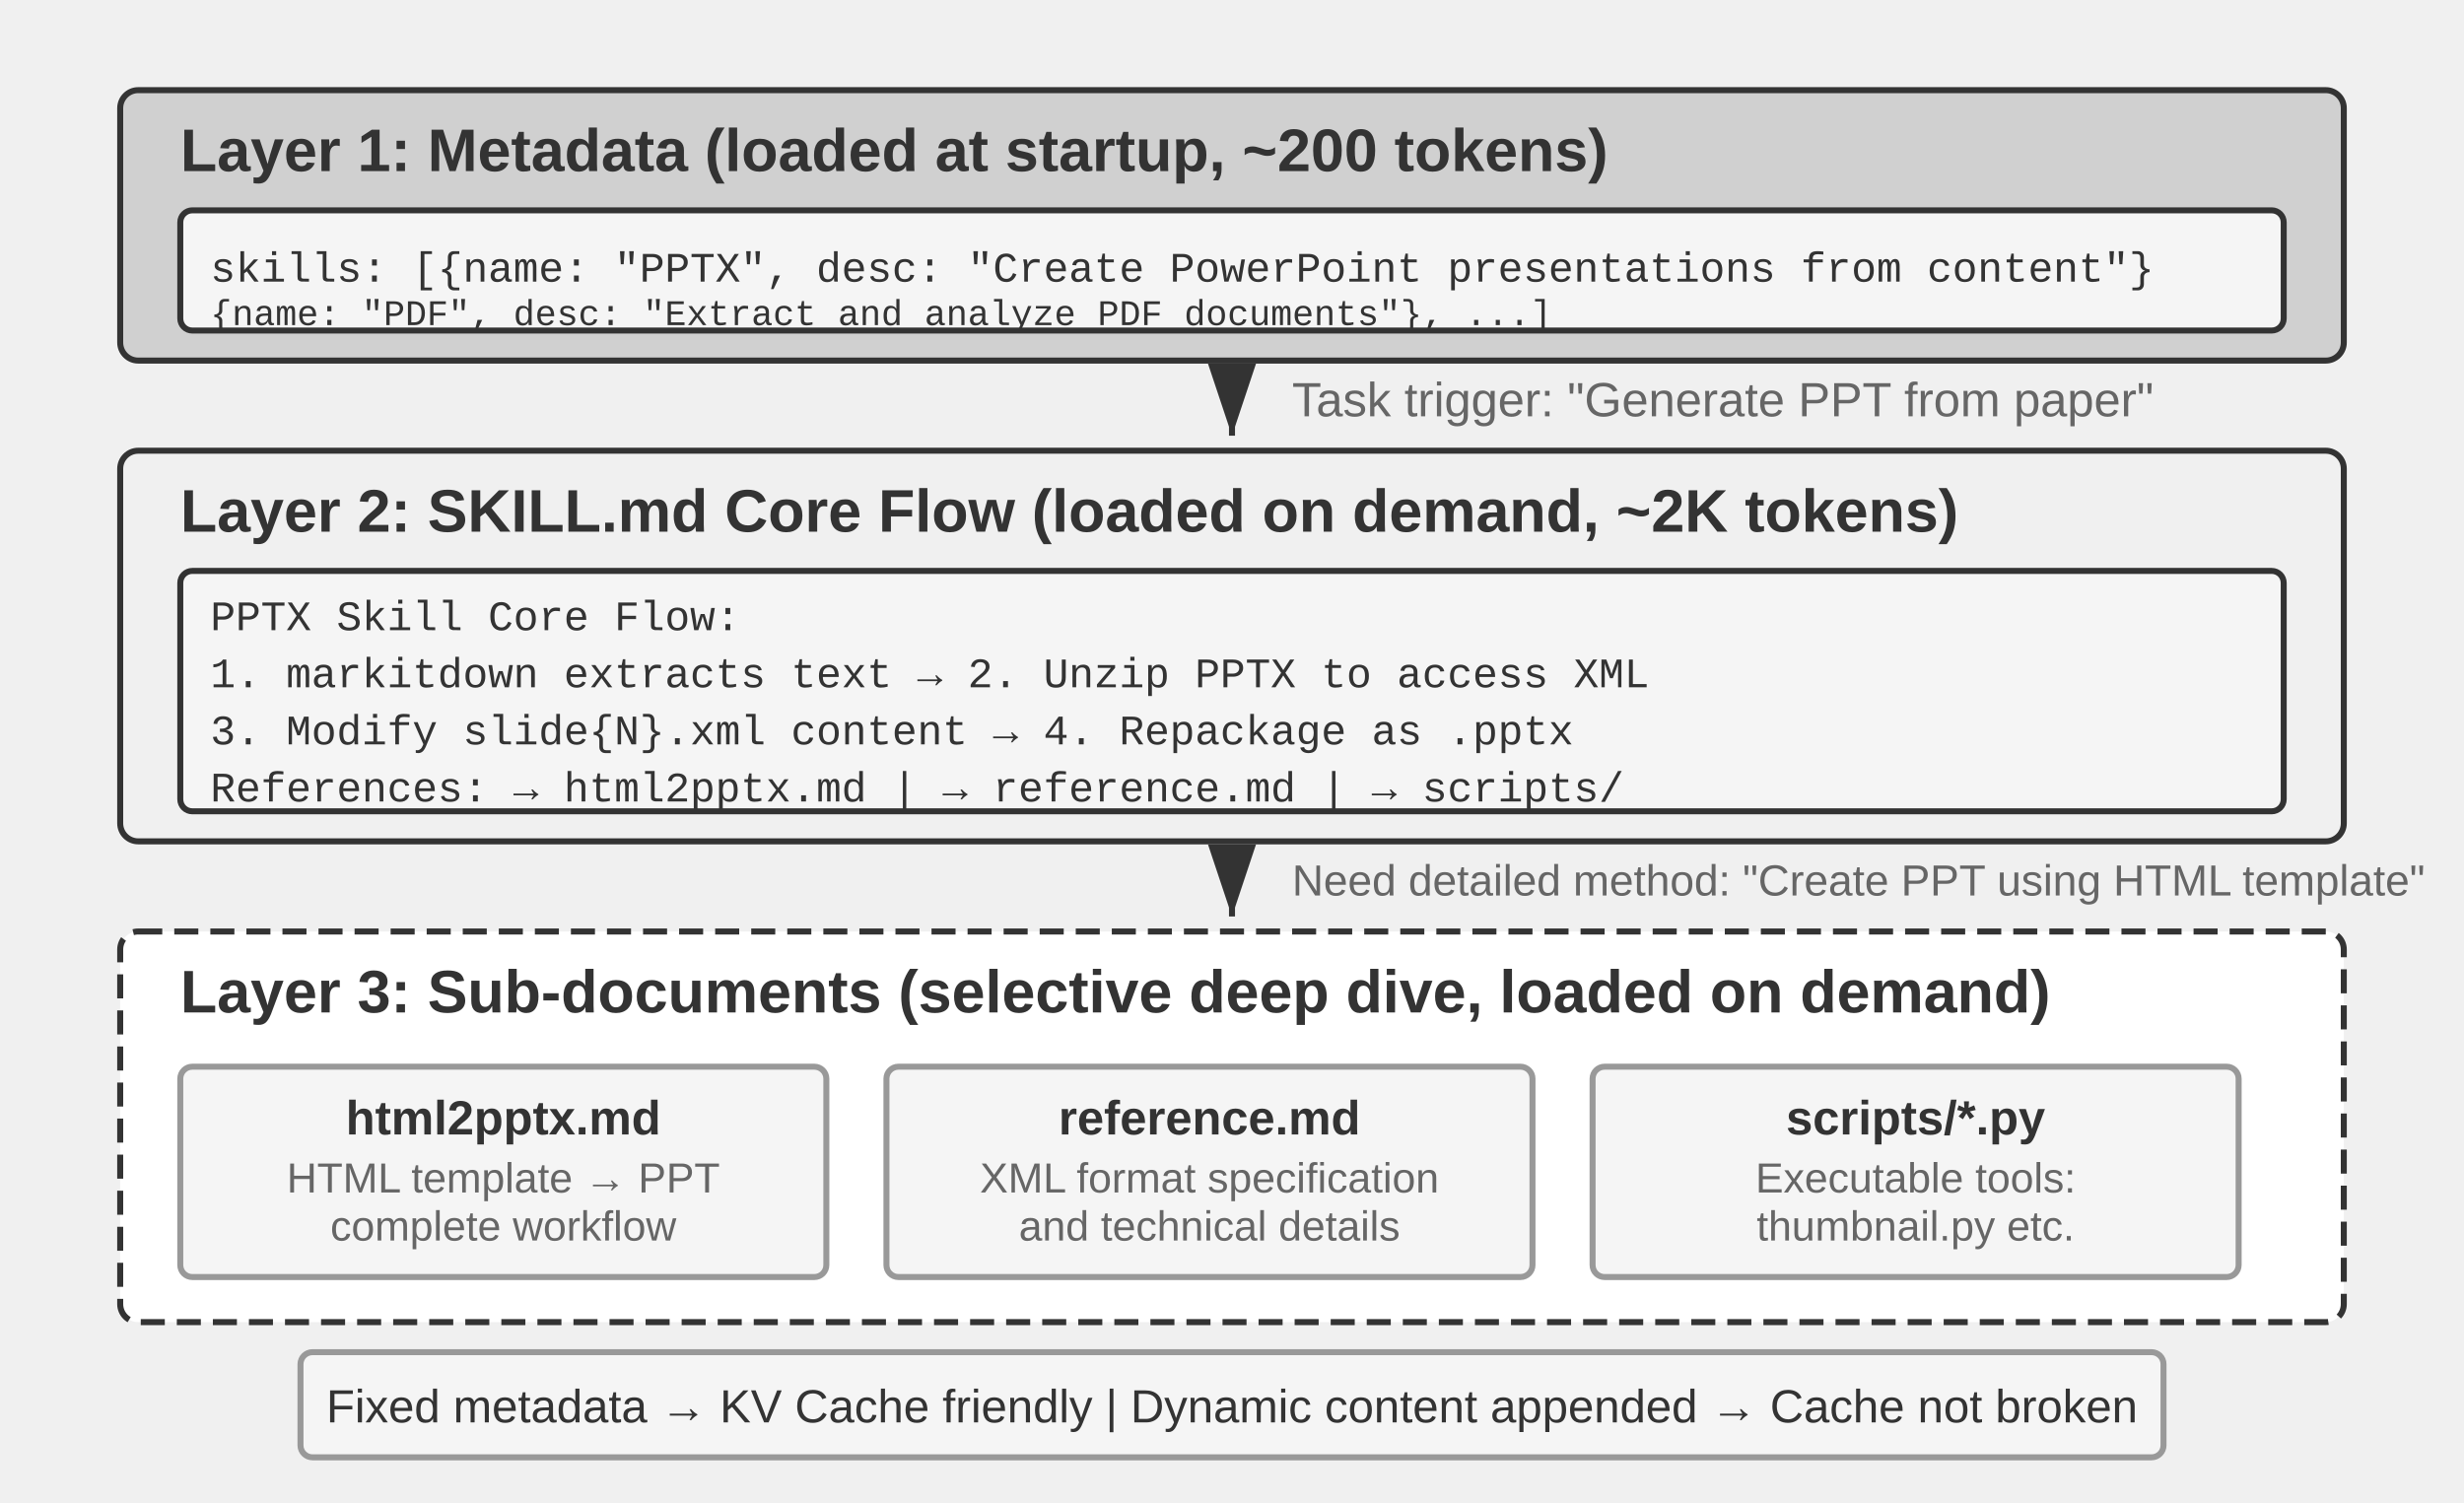
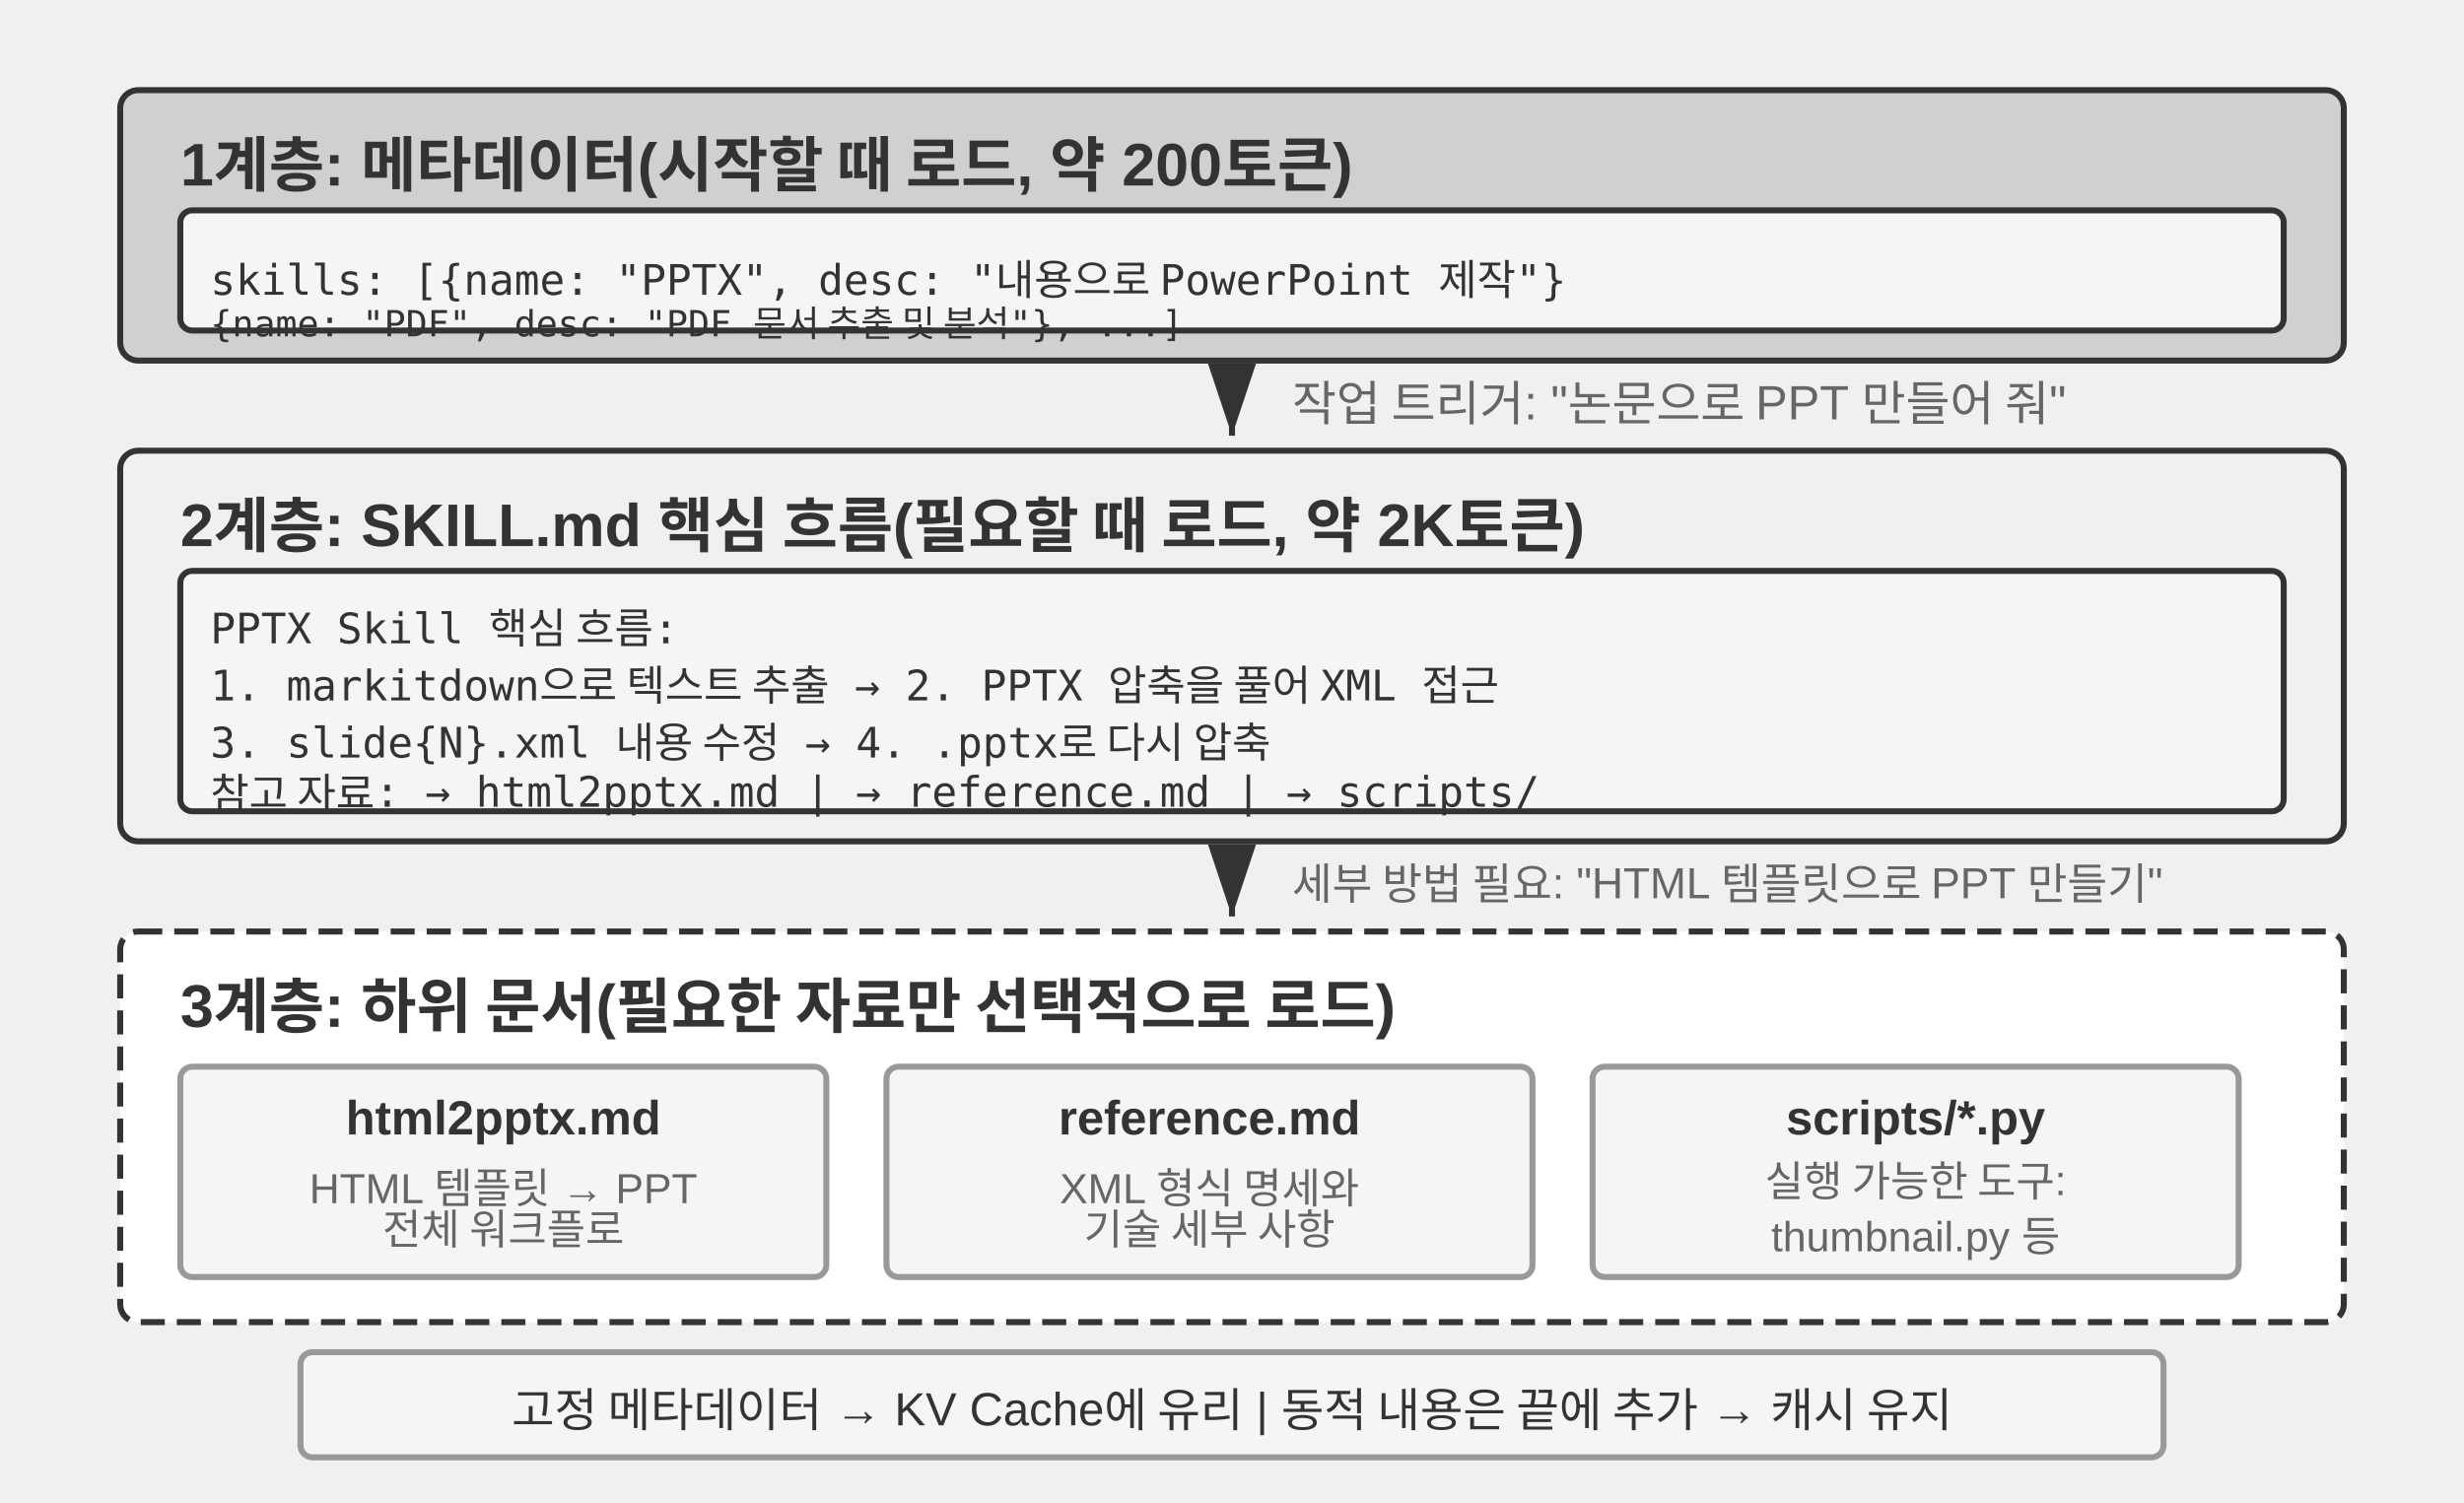
<svg xmlns="http://www.w3.org/2000/svg" viewBox="0 40 820 500" width="820" height="500" style="background:#ffffff">
  <defs>
    <marker id="ah" markerWidth="12" markerHeight="8" refX="12" refY="4" orient="auto">
      <polygon points="0 0, 12 4, 0 8" fill="#333333" />
    </marker>
    <marker id="ah-light" markerWidth="12" markerHeight="8" refX="12" refY="4" orient="auto">
      <polygon points="0 0, 12 4, 0 8" fill="#999999" />
    </marker>
  </defs>
  <rect x="40" y="70" width="740" height="90" rx="6" fill="#d0d0d0" stroke="#333333" stroke-width="2" />
-   <text x="60" y="90" font-family="Arial, 'Helvetica Neue', Helvetica, 'PingFang SC', 'Microsoft YaHei', sans-serif" font-size="20" fill="#333333" text-anchor="start" dominant-baseline="central" font-weight="bold">Layer 1: Metadata (loaded at startup, ~200 tokens)</text>
+   <text x="60" y="90" font-family="'Apple SD Gothic Neo', 'Malgun Gothic', Arial, sans-serif" font-size="20" fill="#333333" text-anchor="start" dominant-baseline="central" font-weight="bold">1계층: 메타데이터(시작할 때 로드, 약 200토큰)</text>
  <rect x="60" y="110" width="700" height="40" rx="4" fill="#f5f5f5" stroke="#333333" stroke-width="2" />
-   <text x="70" y="130" font-family="'Courier New', Courier, monospace" font-size="14" fill="#333333" text-anchor="start" dominant-baseline="central">skills: [{name: "PPTX", desc: "Create PowerPoint presentations from content"}</text>
-   <text x="70" y="145" font-family="'Courier New', Courier, monospace" font-size="12" fill="#333333" text-anchor="start" dominant-baseline="central">        {name: "PDF",  desc: "Extract and analyze PDF documents"}, ...]</text>
+   <text x="70" y="130" font-family="'Apple SD Gothic Neo', 'Malgun Gothic', monospace" font-size="14" fill="#333333" text-anchor="start" dominant-baseline="central">skills: [{name: "PPTX", desc: "내용으로 PowerPoint 제작"}</text>
+   <text x="70" y="145" font-family="'Apple SD Gothic Neo', 'Malgun Gothic', monospace" font-size="12" fill="#333333" text-anchor="start" dominant-baseline="central">        {name: "PDF",  desc: "PDF 문서 추출 및 분석"}, ...]</text>
  <line x1="410" y1="162" x2="410" y2="185" stroke="#333333" stroke-width="2" marker-end="url(#ah)" />
-   <text x="430" y="173" font-family="Arial, 'Helvetica Neue', Helvetica, 'PingFang SC', 'Microsoft YaHei', sans-serif" font-size="16" fill="#666666" text-anchor="start" dominant-baseline="central" font-weight="normal">Task trigger: "Generate PPT from paper"</text>
+   <text x="430" y="173" font-family="'Apple SD Gothic Neo', 'Malgun Gothic', Arial, sans-serif" font-size="16" fill="#666666" text-anchor="start" dominant-baseline="central" font-weight="normal">작업 트리거: "논문으로 PPT 만들어 줘"</text>
  <rect x="40" y="190" width="740" height="130" rx="6" fill="#f0f0f0" stroke="#333333" stroke-width="2" />
-   <text x="60" y="210" font-family="Arial, 'Helvetica Neue', Helvetica, 'PingFang SC', 'Microsoft YaHei', sans-serif" font-size="20" fill="#333333" text-anchor="start" dominant-baseline="central" font-weight="bold">Layer 2: SKILL.md Core Flow (loaded on demand, ~2K tokens)</text>
+   <text x="60" y="210" font-family="'Apple SD Gothic Neo', 'Malgun Gothic', Arial, sans-serif" font-size="20" fill="#333333" text-anchor="start" dominant-baseline="central" font-weight="bold">2계층: SKILL.md 핵심 흐름(필요할 때 로드, 약 2K토큰)</text>
  <rect x="60" y="230" width="700" height="80" rx="4" fill="#f5f5f5" stroke="#333333" stroke-width="2" />
-   <text x="70" y="246" font-family="'Courier New', Courier, monospace" font-size="14" fill="#333333" text-anchor="start" dominant-baseline="central">PPTX Skill Core Flow:</text>
-   <text x="70" y="265" font-family="'Courier New', Courier, monospace" font-size="14" fill="#333333" text-anchor="start" dominant-baseline="central">1. markitdown extracts text → 2. Unzip PPTX to access XML</text>
-   <text x="70" y="284" font-family="'Courier New', Courier, monospace" font-size="14" fill="#333333" text-anchor="start" dominant-baseline="central">3. Modify slide{N}.xml content → 4. Repackage as .pptx</text>
-   <text x="70" y="303" font-family="'Courier New', Courier, monospace" font-size="14" fill="#333333" text-anchor="start" dominant-baseline="central">References: → html2pptx.md | → reference.md | → scripts/</text>
+   <text x="70" y="246" font-family="'Apple SD Gothic Neo', 'Malgun Gothic', monospace" font-size="14" fill="#333333" text-anchor="start" dominant-baseline="central">PPTX Skill 핵심 흐름:</text>
+   <text x="70" y="265" font-family="'Apple SD Gothic Neo', 'Malgun Gothic', monospace" font-size="14" fill="#333333" text-anchor="start" dominant-baseline="central">1. markitdown으로 텍스트 추출 → 2. PPTX 압축을 풀어 XML 접근</text>
+   <text x="70" y="284" font-family="'Apple SD Gothic Neo', 'Malgun Gothic', monospace" font-size="14" fill="#333333" text-anchor="start" dominant-baseline="central">3. slide{N}.xml 내용 수정 → 4. .pptx로 다시 압축</text>
+   <text x="70" y="303" font-family="'Apple SD Gothic Neo', 'Malgun Gothic', monospace" font-size="14" fill="#333333" text-anchor="start" dominant-baseline="central">참고 자료: → html2pptx.md | → reference.md | → scripts/</text>
  <line x1="410" y1="322" x2="410" y2="345" stroke="#333333" stroke-width="2" marker-end="url(#ah)" />
-   <text x="430" y="333" font-family="Arial, 'Helvetica Neue', Helvetica, 'PingFang SC', 'Microsoft YaHei', sans-serif" font-size="14.5" fill="#666666" text-anchor="start" dominant-baseline="central" font-weight="normal">Need detailed method: "Create PPT using HTML template"</text>
+   <text x="430" y="333" font-family="'Apple SD Gothic Neo', 'Malgun Gothic', Arial, sans-serif" font-size="14.5" fill="#666666" text-anchor="start" dominant-baseline="central" font-weight="normal">세부 방법 필요: "HTML 템플릿으로 PPT 만들기"</text>
  <rect x="40" y="350" width="740" height="130" rx="6" fill="#ffffff" stroke="#333333" stroke-width="2" stroke-dasharray="8,4" />
-   <text x="60" y="370" font-family="Arial, 'Helvetica Neue', Helvetica, 'PingFang SC', 'Microsoft YaHei', sans-serif" font-size="20" fill="#333333" text-anchor="start" dominant-baseline="central" font-weight="bold">Layer 3: Sub-documents (selective deep dive, loaded on demand)</text>
+   <text x="60" y="370" font-family="'Apple SD Gothic Neo', 'Malgun Gothic', Arial, sans-serif" font-size="20" fill="#333333" text-anchor="start" dominant-baseline="central" font-weight="bold">3계층: 하위 문서(필요한 자료만 선택적으로 로드)</text>
  <rect x="60" y="395" width="215" height="70" rx="4" fill="#f5f5f5" stroke="#999999" stroke-width="2" />
-   <text x="167.5" y="412" font-family="Arial, 'Helvetica Neue', Helvetica, 'PingFang SC', 'Microsoft YaHei', sans-serif" font-size="16" fill="#333333" text-anchor="middle" dominant-baseline="central" font-weight="bold">html2pptx.md</text>
-   <text x="167.5" y="432" font-family="Arial, 'Helvetica Neue', Helvetica, 'PingFang SC', 'Microsoft YaHei', sans-serif" font-size="14" fill="#666666" text-anchor="middle" dominant-baseline="central" font-weight="normal">HTML template → PPT</text>
-   <text x="167.5" y="448" font-family="Arial, 'Helvetica Neue', Helvetica, 'PingFang SC', 'Microsoft YaHei', sans-serif" font-size="14" fill="#666666" text-anchor="middle" dominant-baseline="central" font-weight="normal"> complete workflow</text>
+   <text x="167.5" y="412" font-family="'Apple SD Gothic Neo', 'Malgun Gothic', Arial, sans-serif" font-size="16" fill="#333333" text-anchor="middle" dominant-baseline="central" font-weight="bold">html2pptx.md</text>
+   <text x="167.5" y="432" font-family="'Apple SD Gothic Neo', 'Malgun Gothic', Arial, sans-serif" font-size="14" fill="#666666" text-anchor="middle" dominant-baseline="central" font-weight="normal">HTML 템플릿 → PPT</text>
+   <text x="167.5" y="448" font-family="'Apple SD Gothic Neo', 'Malgun Gothic', Arial, sans-serif" font-size="14" fill="#666666" text-anchor="middle" dominant-baseline="central" font-weight="normal"> 전체 워크플로</text>
  <rect x="295" y="395" width="215" height="70" rx="4" fill="#f5f5f5" stroke="#999999" stroke-width="2" />
-   <text x="402.5" y="412" font-family="Arial, 'Helvetica Neue', Helvetica, 'PingFang SC', 'Microsoft YaHei', sans-serif" font-size="16" fill="#333333" text-anchor="middle" dominant-baseline="central" font-weight="bold">reference.md</text>
-   <text x="402.5" y="432" font-family="Arial, 'Helvetica Neue', Helvetica, 'PingFang SC', 'Microsoft YaHei', sans-serif" font-size="14" fill="#666666" text-anchor="middle" dominant-baseline="central" font-weight="normal">XML format specification</text>
-   <text x="402.5" y="448" font-family="Arial, 'Helvetica Neue', Helvetica, 'PingFang SC', 'Microsoft YaHei', sans-serif" font-size="14" fill="#666666" text-anchor="middle" dominant-baseline="central" font-weight="normal"> and technical details</text>
+   <text x="402.5" y="412" font-family="'Apple SD Gothic Neo', 'Malgun Gothic', Arial, sans-serif" font-size="16" fill="#333333" text-anchor="middle" dominant-baseline="central" font-weight="bold">reference.md</text>
+   <text x="402.5" y="432" font-family="'Apple SD Gothic Neo', 'Malgun Gothic', Arial, sans-serif" font-size="14" fill="#666666" text-anchor="middle" dominant-baseline="central" font-weight="normal">XML 형식 명세와</text>
+   <text x="402.5" y="448" font-family="'Apple SD Gothic Neo', 'Malgun Gothic', Arial, sans-serif" font-size="14" fill="#666666" text-anchor="middle" dominant-baseline="central" font-weight="normal"> 기술 세부 사항</text>
  <rect x="530" y="395" width="215" height="70" rx="4" fill="#f5f5f5" stroke="#999999" stroke-width="2" />
-   <text x="637.5" y="412" font-family="Arial, 'Helvetica Neue', Helvetica, 'PingFang SC', 'Microsoft YaHei', sans-serif" font-size="16" fill="#333333" text-anchor="middle" dominant-baseline="central" font-weight="bold">scripts/*.py</text>
-   <text x="637.5" y="432" font-family="Arial, 'Helvetica Neue', Helvetica, 'PingFang SC', 'Microsoft YaHei', sans-serif" font-size="14" fill="#666666" text-anchor="middle" dominant-baseline="central" font-weight="normal">Executable tools:</text>
-   <text x="637.5" y="448" font-family="Arial, 'Helvetica Neue', Helvetica, 'PingFang SC', 'Microsoft YaHei', sans-serif" font-size="14" fill="#666666" text-anchor="middle" dominant-baseline="central" font-weight="normal">thumbnail.py etc.</text>
+   <text x="637.5" y="412" font-family="'Apple SD Gothic Neo', 'Malgun Gothic', Arial, sans-serif" font-size="16" fill="#333333" text-anchor="middle" dominant-baseline="central" font-weight="bold">scripts/*.py</text>
+   <text x="637.5" y="432" font-family="'Apple SD Gothic Neo', 'Malgun Gothic', Arial, sans-serif" font-size="14" fill="#666666" text-anchor="middle" dominant-baseline="central" font-weight="normal">실행 가능한 도구:</text>
+   <text x="637.5" y="448" font-family="'Apple SD Gothic Neo', 'Malgun Gothic', Arial, sans-serif" font-size="14" fill="#666666" text-anchor="middle" dominant-baseline="central" font-weight="normal">thumbnail.py 등</text>
  <rect x="100" y="490" width="620" height="35" rx="4" fill="#f5f5f5" stroke="#999999" stroke-width="2" />
-   <text x="410" y="508" font-family="Arial, 'Helvetica Neue', Helvetica, 'PingFang SC', 'Microsoft YaHei', sans-serif" font-size="15.5" fill="#333333" text-anchor="middle" dominant-baseline="central" font-weight="normal">Fixed metadata → KV Cache friendly | Dynamic content appended → Cache not broken</text>
+   <text x="410" y="508" font-family="'Apple SD Gothic Neo', 'Malgun Gothic', Arial, sans-serif" font-size="15.5" fill="#333333" text-anchor="middle" dominant-baseline="central" font-weight="normal">고정 메타데이터 → KV Cache에 유리 | 동적 내용은 끝에 추가 → 캐시 유지</text>
</svg>
